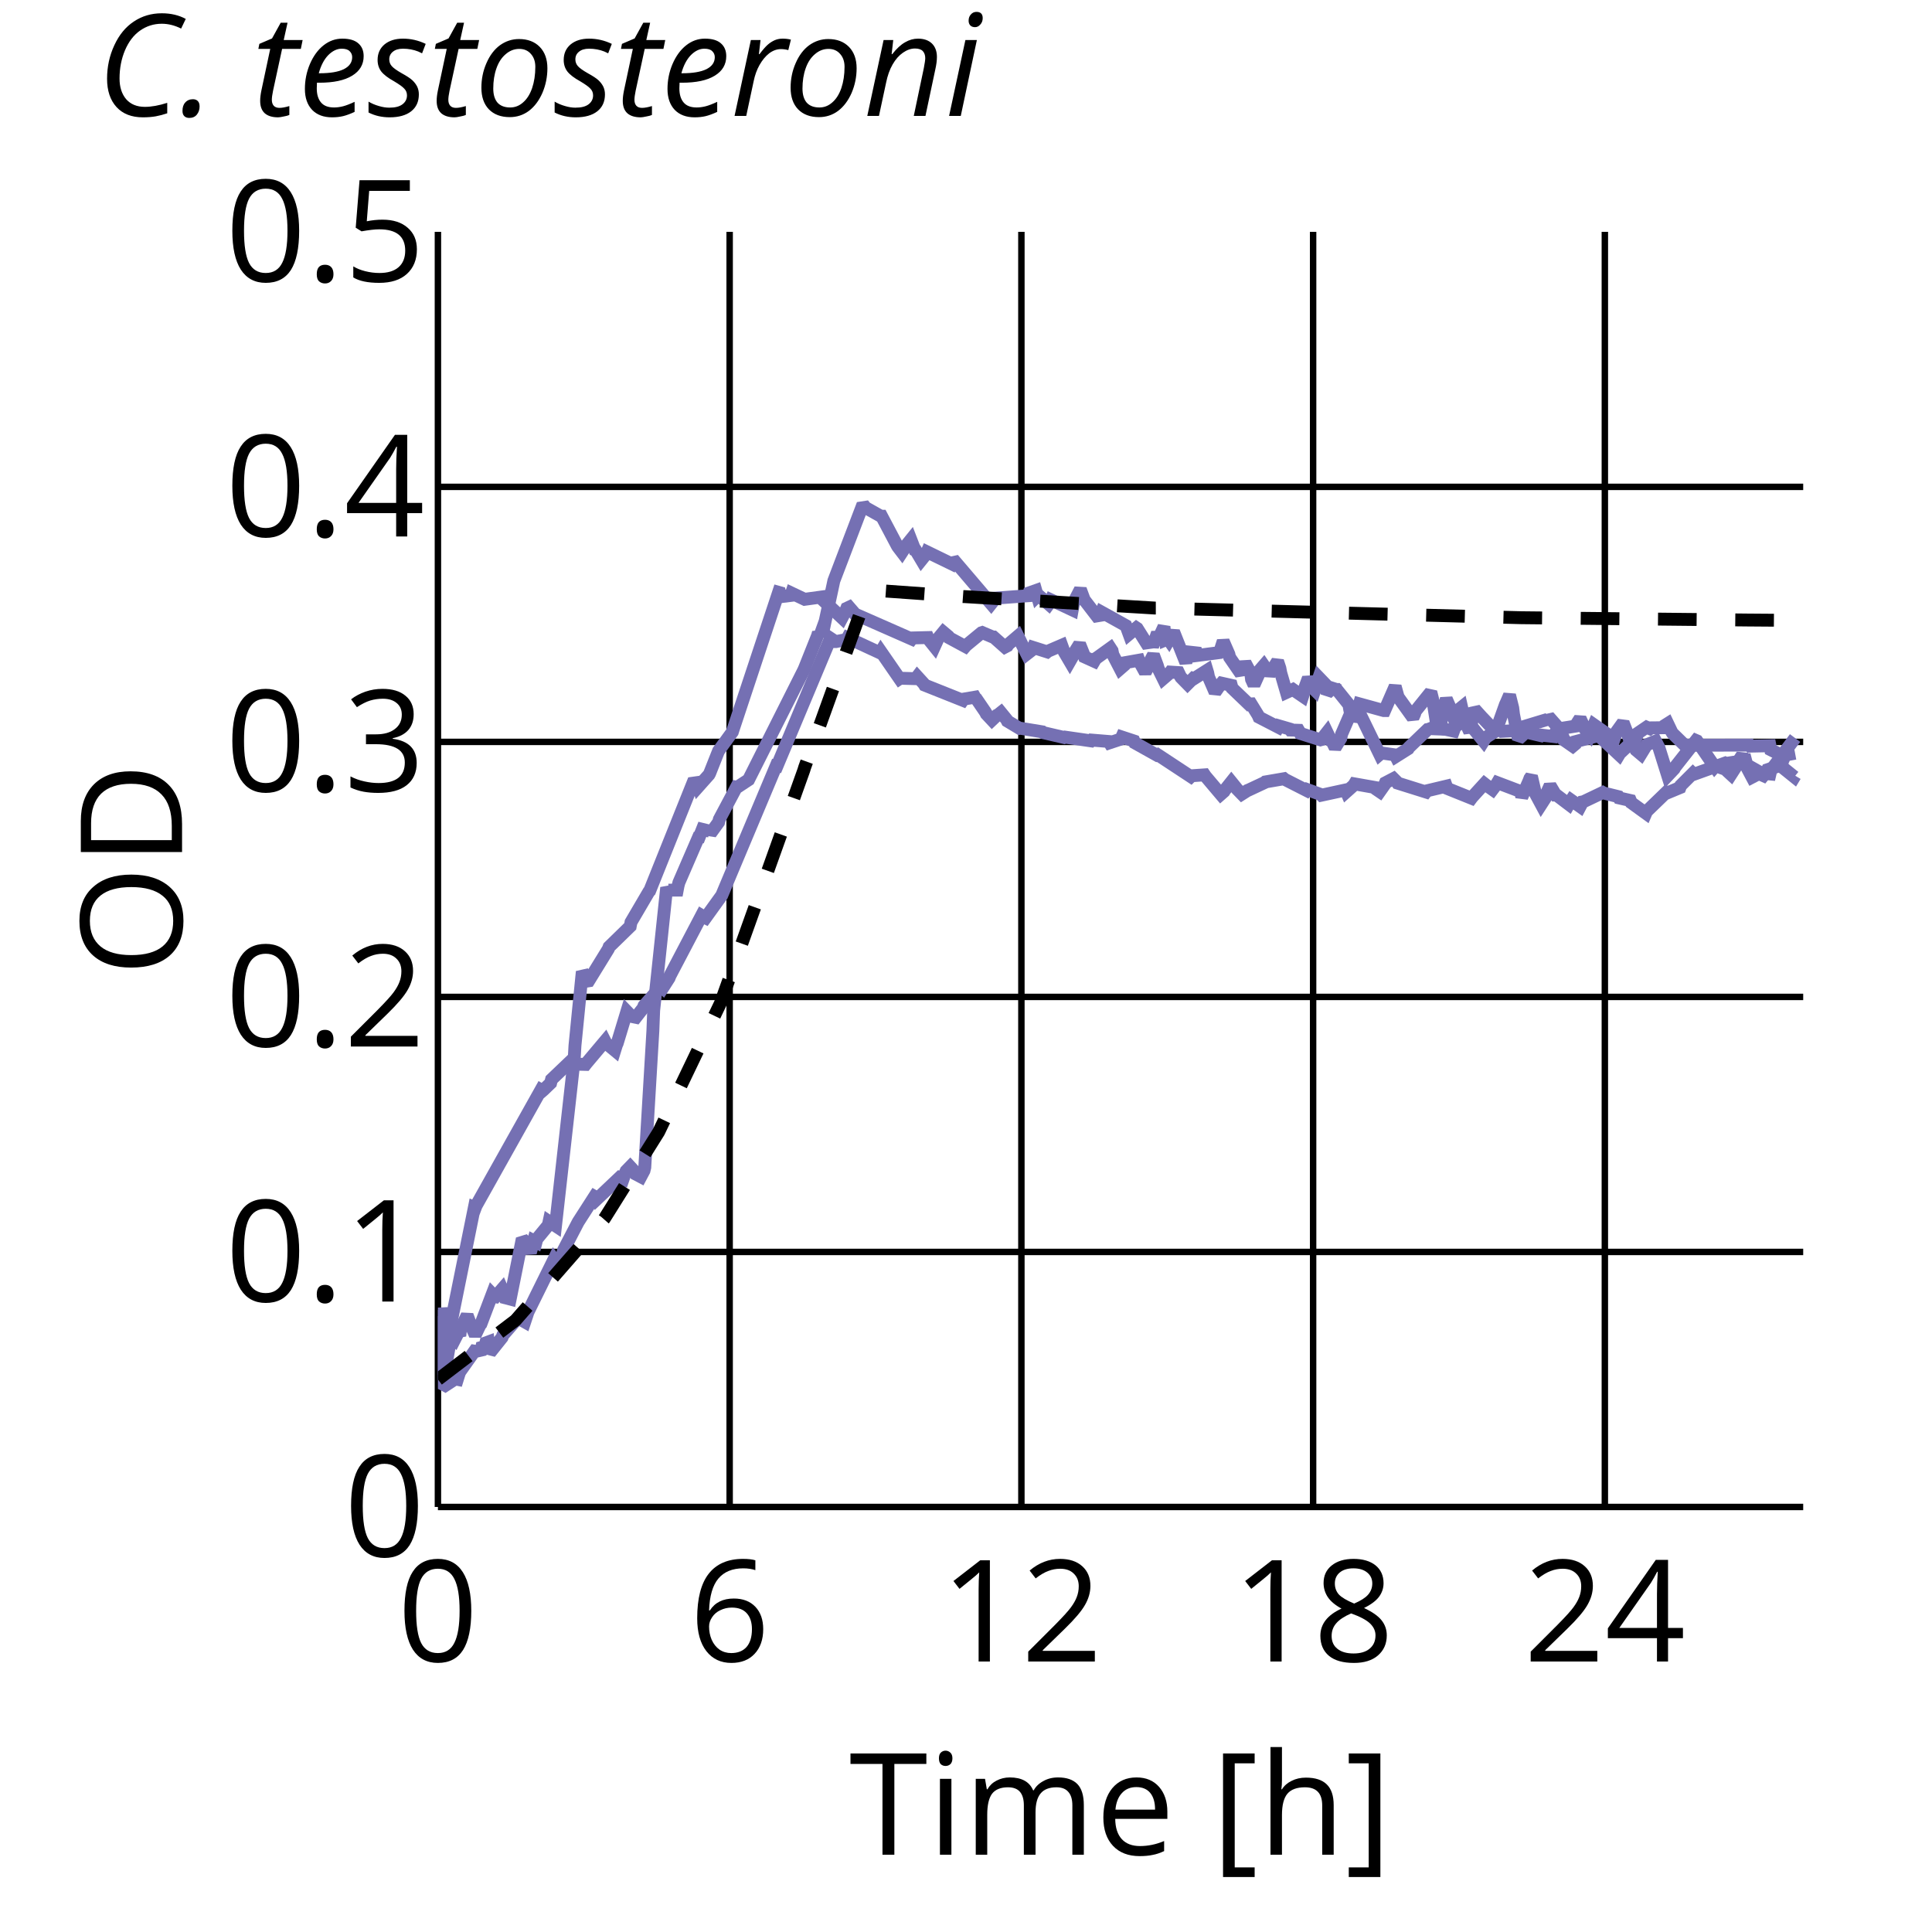
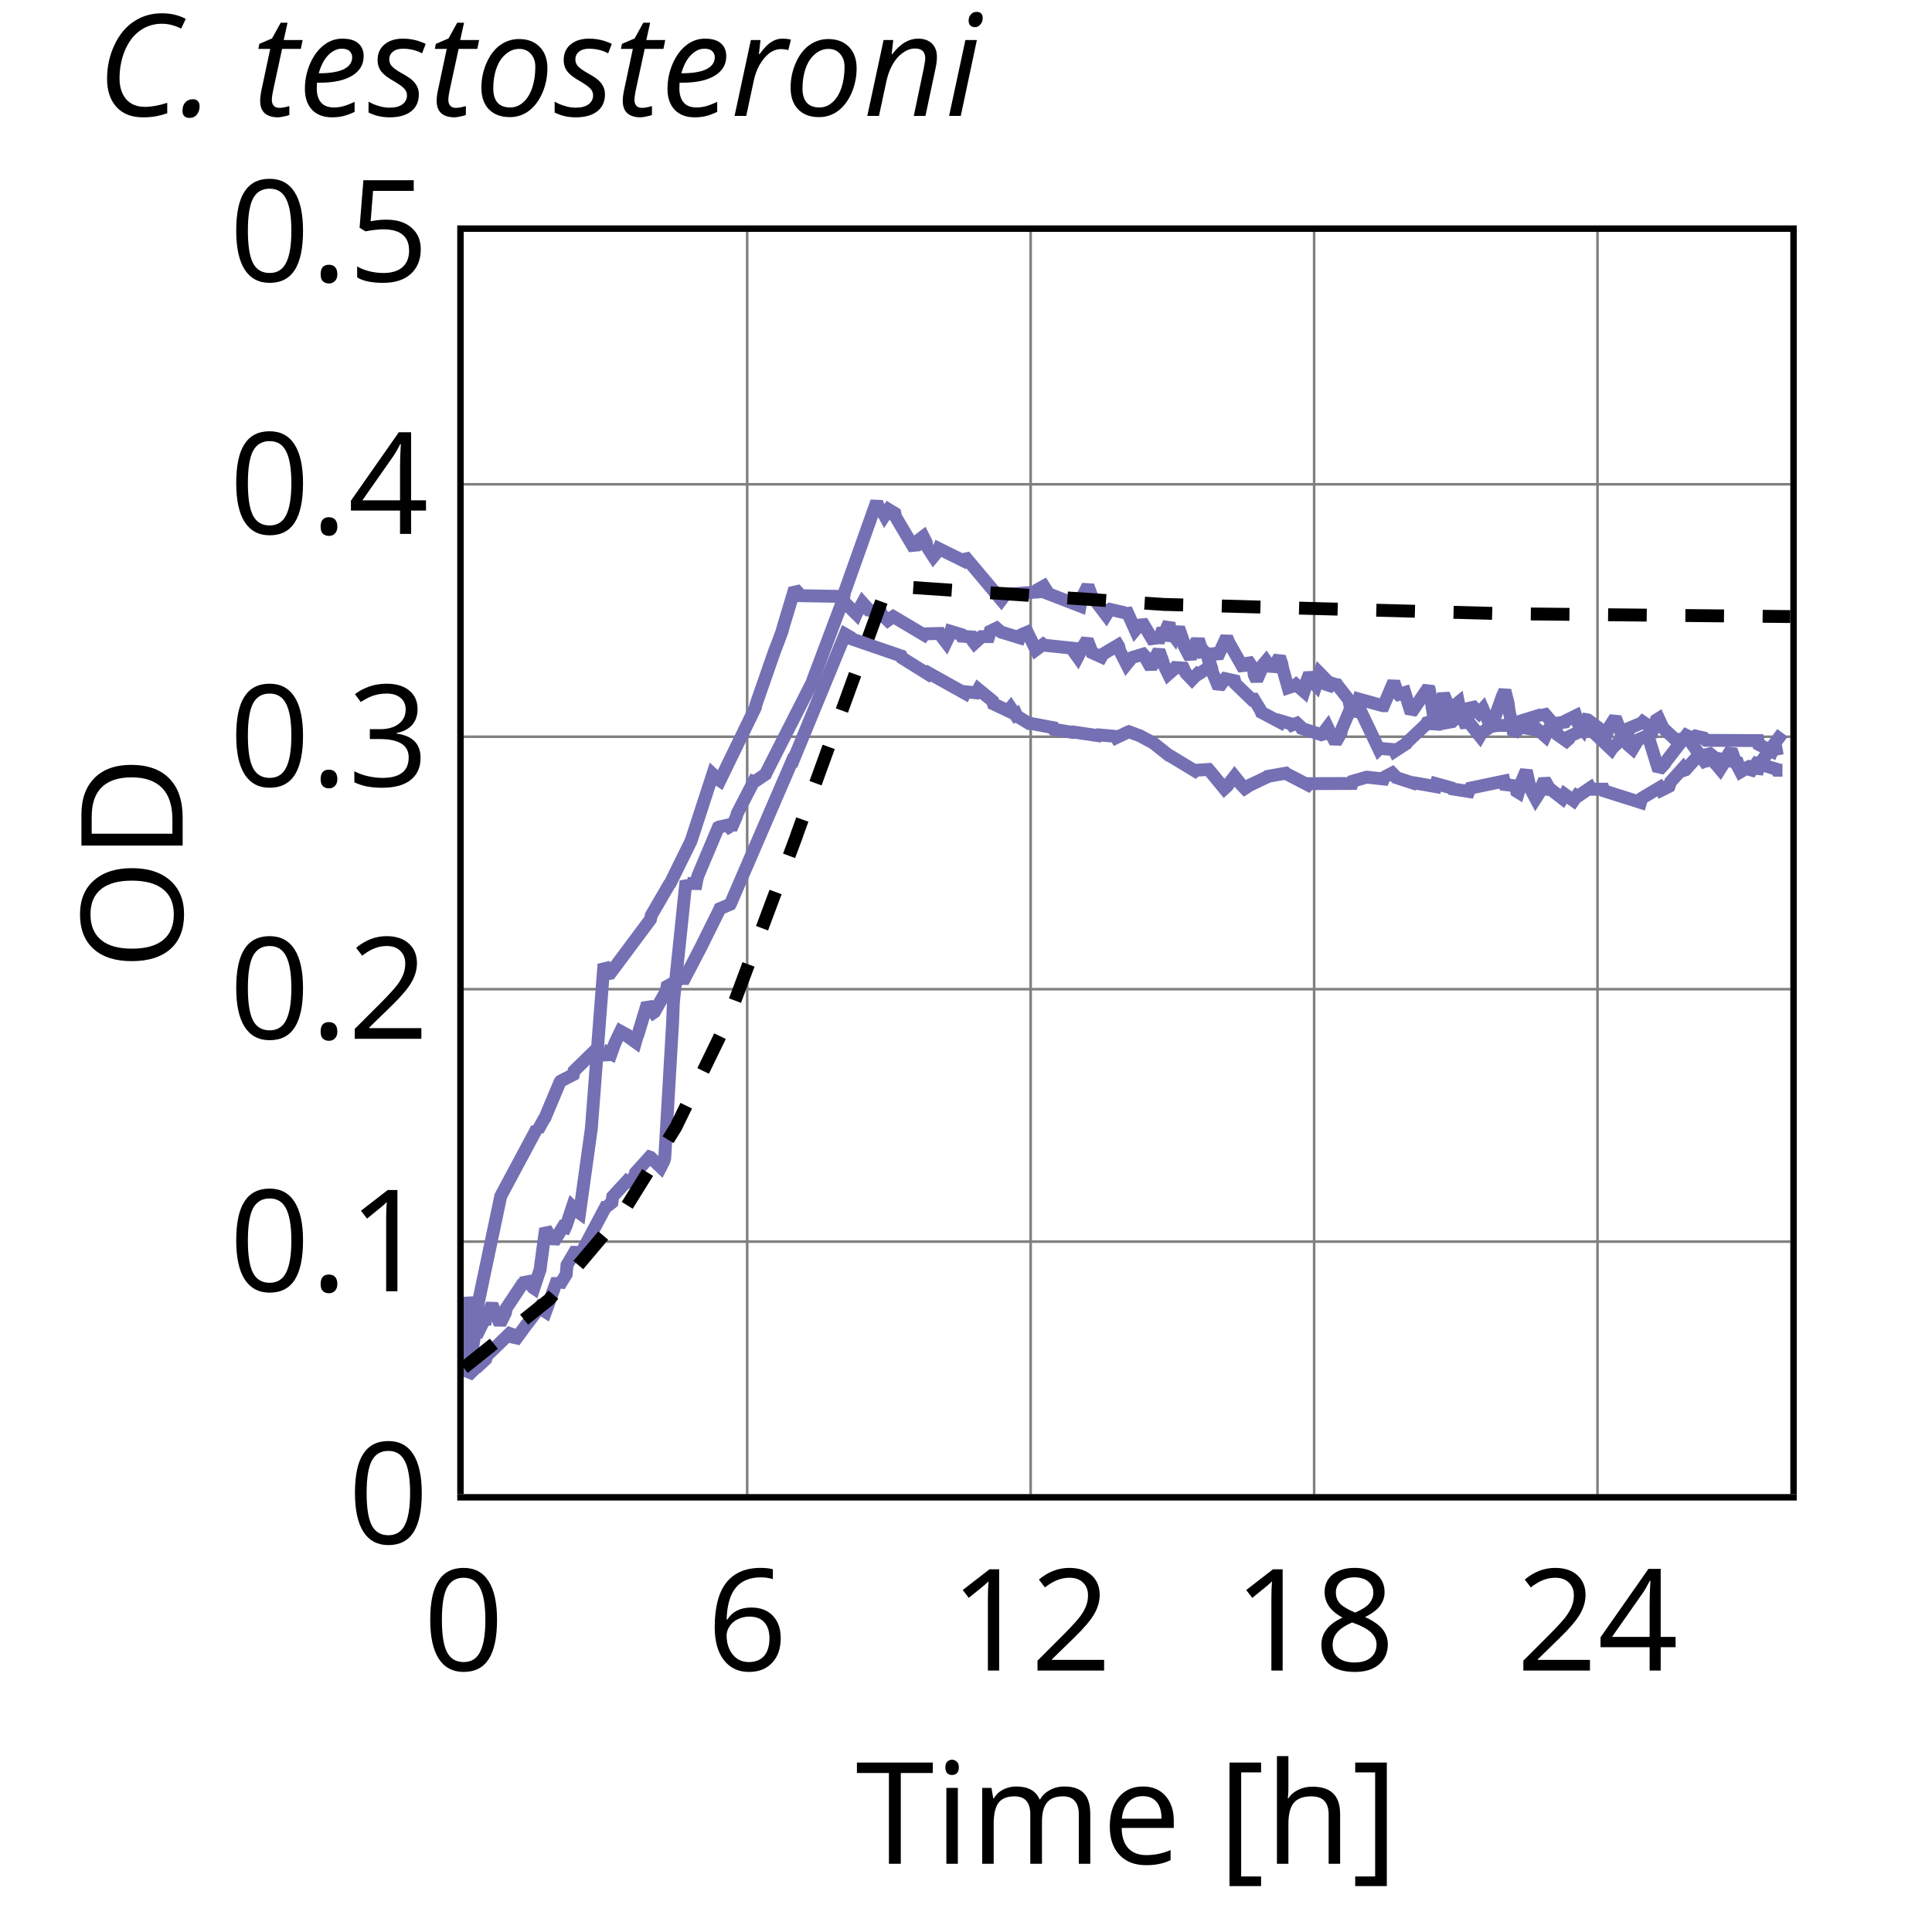
<svg xmlns="http://www.w3.org/2000/svg" class="main-svg" width="150" height="150" style="" viewBox="0 0 150 150">
  <rect x="0" y="0" width="150" height="150" style="fill: rgb(255, 255, 255); fill-opacity: 1;" />
-   <defs id="defs-6196d9">
+   <defs id="defs-524dfd">
    <g class="clips">
-       <clipPath id="clip6196d9xyplot" class="plotclip">
-         <rect width="106" height="99" />
+       <clipPath id="clip524dfdxyplot" class="plotclip">
+         <rect width="103" height="98" />
      </clipPath>
-       <clipPath class="axesclip" id="clip6196d9x">
-         <rect x="34" y="0" width="106" height="150" />
+       <clipPath class="axesclip" id="clip524dfdx">
+         <rect x="36" y="0" width="103" height="150" />
      </clipPath>
-       <clipPath class="axesclip" id="clip6196d9y">
-         <rect x="0" y="18" width="150" height="99" />
+       <clipPath class="axesclip" id="clip524dfdy">
+         <rect x="0" y="18" width="150" height="98" />
      </clipPath>
-       <clipPath class="axesclip" id="clip6196d9xy">
-         <rect x="34" y="18" width="106" height="99" />
+       <clipPath class="axesclip" id="clip524dfdxy">
+         <rect x="36" y="18" width="103" height="98" />
      </clipPath>
    </g>
    <g class="gradients" />
    <g class="patterns" />
  </defs>
  <g class="bglayer" />
  <g class="layer-below">
    <g class="imagelayer" />
    <g class="shapelayer" />
  </g>
  <g class="cartesianlayer">
    <g class="subplot xy">
      <g class="layer-subplot">
        <g class="shapelayer" />
        <g class="imagelayer" />
      </g>
      <g class="minor-gridlayer">
        <g class="x" />
        <g class="y" />
      </g>
      <g class="gridlayer">
        <g class="x">
-           <path class="xgrid crisp" transform="translate(56.65,0)" d="M0,18v99" style="stroke: rgb(0, 0, 0); stroke-opacity: 1; stroke-width: 0.5px;" />
-           <path class="xgrid crisp" transform="translate(79.3,0)" d="M0,18v99" style="stroke: rgb(0, 0, 0); stroke-opacity: 1; stroke-width: 0.5px;" />
-           <path class="xgrid crisp" transform="translate(101.95,0)" d="M0,18v99" style="stroke: rgb(0, 0, 0); stroke-opacity: 1; stroke-width: 0.5px;" />
-           <path class="xgrid crisp" transform="translate(124.6,0)" d="M0,18v99" style="stroke: rgb(0, 0, 0); stroke-opacity: 1; stroke-width: 0.5px;" />
+           <path class="xgrid crisp" transform="translate(58.01,0)" d="M0,18v98" style="stroke: rgb(128, 128, 128); stroke-opacity: 1; stroke-width: 0.2px;" />
+           <path class="xgrid crisp" transform="translate(80.02,0)" d="M0,18v98" style="stroke: rgb(128, 128, 128); stroke-opacity: 1; stroke-width: 0.2px;" />
+           <path class="xgrid crisp" transform="translate(102.03,0)" d="M0,18v98" style="stroke: rgb(128, 128, 128); stroke-opacity: 1; stroke-width: 0.2px;" />
+           <path class="xgrid crisp" transform="translate(124.03,0)" d="M0,18v98" style="stroke: rgb(128, 128, 128); stroke-opacity: 1; stroke-width: 0.2px;" />
        </g>
        <g class="y">
-           <path class="ygrid crisp" transform="translate(0,97.2)" d="M34,0h106" style="stroke: rgb(0, 0, 0); stroke-opacity: 1; stroke-width: 0.5px;" />
-           <path class="ygrid crisp" transform="translate(0,77.4)" d="M34,0h106" style="stroke: rgb(0, 0, 0); stroke-opacity: 1; stroke-width: 0.5px;" />
-           <path class="ygrid crisp" transform="translate(0,57.6)" d="M34,0h106" style="stroke: rgb(0, 0, 0); stroke-opacity: 1; stroke-width: 0.5px;" />
-           <path class="ygrid crisp" transform="translate(0,37.8)" d="M34,0h106" style="stroke: rgb(0, 0, 0); stroke-opacity: 1; stroke-width: 0.5px;" />
+           <path class="ygrid crisp" transform="translate(0,96.4)" d="M36,0h103" style="stroke: rgb(128, 128, 128); stroke-opacity: 1; stroke-width: 0.2px;" />
+           <path class="ygrid crisp" transform="translate(0,76.8)" d="M36,0h103" style="stroke: rgb(128, 128, 128); stroke-opacity: 1; stroke-width: 0.2px;" />
+           <path class="ygrid crisp" transform="translate(0,57.2)" d="M36,0h103" style="stroke: rgb(128, 128, 128); stroke-opacity: 1; stroke-width: 0.2px;" />
+           <path class="ygrid crisp" transform="translate(0,37.6)" d="M36,0h103" style="stroke: rgb(128, 128, 128); stroke-opacity: 1; stroke-width: 0.2px;" />
        </g>
      </g>
-       <g class="zerolinelayer">
-         <path class="xzl zl crisp" transform="translate(34,0)" d="M0,18v99" style="stroke: rgb(0, 0, 0); stroke-opacity: 1; stroke-width: 0.5px;" />
-         <path class="yzl zl crisp" transform="translate(0,117)" d="M34,0h106" style="stroke: rgb(0, 0, 0); stroke-opacity: 1; stroke-width: 0.5px;" />
-       </g>
+       <g class="zerolinelayer" />
      <g class="layer-between">
        <g class="shapelayer" />
        <g class="imagelayer" />
      </g>
      <path class="xlines-below" />
      <path class="ylines-below" />
      <g class="overlines-below" />
      <g class="xaxislayer-below" />
      <g class="yaxislayer-below" />
      <g class="overaxes-below" />
      <g class="overplot">
-         <g class="xy" transform="translate(34,18)" clip-path="url(#clip6196d9xyplot)">
+         <g class="xy" transform="translate(36,18)" clip-path="url(#clip524dfdxyplot)">
          <g class="scatterlayer mlayer">
-             <g class="trace scatter traced18a65" style="stroke-miterlimit: 2; opacity: 1;">
+             <g class="trace scatter traced89500" style="stroke-miterlimit: 2; opacity: 1;">
              <g class="fills" />
              <g class="errorbars" />
              <g class="lines">
-                 <path class="js-line" d="M0.25,83.51L0.5,88.71L1.01,85.78L1.07,85.69L1.32,85.96L1.57,85.47L1.7,85.71L1.76,85.17L2.27,84.12L2.58,84.96L2.65,85.1L2.9,85.65L3.27,84.87L3.34,84.79L4.22,82.47L4.41,82.67L4.47,82.68L4.98,82.09L5.16,82.51L5.23,82.76L5.61,82.86L6.55,78.18L6.93,78.55L6.99,78.8L7.18,79.25L7.43,78.33L7.62,78.43L7.68,78.2L8.57,77.12L8.63,76.84L9.13,77.17L10.58,64.23L10.64,63.18L11.21,57.44L11.65,58.16L11.71,58.15L13.23,55.68L13.29,55.52L14.93,53.92L14.99,53.6L16.38,51.23L16.44,51.17L19.9,42.54L20.15,42.86L20.22,43.07L21.04,42.15L21.1,42.04L21.73,40.45L21.79,40.3L22.86,38.83L22.93,38.61L26.45,27.99L26.52,28.01L26.58,28.33L27.4,28.23L27.46,28.05L28.41,28.5L28.47,28.53L29.79,28.35L29.85,28.55L31.37,29.97L31.68,29.38L31.74,29.23L31.93,29.14L32.31,29.58L32.37,29.67L36.78,31.61L36.84,31.53L38.04,31.5L38.1,31.64L38.55,32.2L38.8,31.65L38.86,31.54L39.24,31.08L39.62,31.4L39.68,31.51L40.94,32.19L41,32.12L42.2,31.13L42.26,31.11L43.08,31.46L43.14,31.46L44.02,32.24L44.21,32.14L44.28,32.03L45.03,31.39L45.22,31.77L45.28,31.9L45.72,32.78L46.17,32.43L46.23,32.27L47.3,32.61L47.36,32.56L47.43,32.53L48.43,32.1L48.56,32.46L48.62,32.6L49.06,33.35L49.38,32.79L49.44,32.62L49.82,32.01L50.13,32.78L50.2,33L50.95,33.34L51.08,33.12L51.14,33.09L52.21,32.32L52.34,32.52L52.4,32.82L52.97,33.92L53.28,33.65L53.35,33.45L54.42,33.26L54.48,33.43L54.54,33.51L54.92,34.2L55.24,33.58L55.3,33.32L55.55,32.85L55.86,33.68L55.93,33.92L56.31,34.69L56.81,34.26L56.87,34.18L57.5,34.22L57.63,34.49L57.69,34.59L58.2,35.11L58.64,34.67L58.7,34.69L59.71,34.05L59.77,34.25L59.83,34.56L60.34,35.74L60.78,35.11L60.84,35.04L61.6,35.21L61.66,35.43L62.86,36.58L62.92,36.53L62.98,36.4L63.67,37.52L63.74,37.68L65.25,38.46L65.31,38.36L66.13,38.6L66.19,38.68L66.82,38.7L66.89,38.82L66.95,38.94L68.52,39.44L68.59,39.42L69.03,38.86L69.34,39.51L69.41,39.54L69.66,40.05L70.1,39.32L70.16,39L71.17,36.67L71.42,37.07L71.48,37.2L73.12,40.57L73.19,40.51L73.25,40.46L74.32,40.61L74.38,40.73L75.33,40.13L75.39,40.03L76.84,38.64L76.9,38.63L77.66,38.33L77.78,38.47L77.85,38.54L78.85,38.76L78.92,38.57L78.98,38.42L79.92,37.78L80.05,38.06L80.11,38.22L81.18,39.54L81.31,39.33L81.37,39.25L82.38,38.6L82.57,38.72L82.63,38.78L83.89,38.71L83.95,38.52L86.16,37.85L86.22,37.63L86.91,38.41L86.98,38.59L88.36,38.37L88.43,38.17L88.68,37.78L89.06,38.6L89.12,38.69L89.43,39.04L89.69,38.41L89.75,38.27L91.32,39.37L91.45,38.98L91.51,38.81L92.02,38.1L92.27,38.75L92.33,38.91L92.71,39.93L93.09,39.13L93.15,38.93L93.84,38.46L94.09,38.57L94.16,38.51L95.23,38.5L95.29,38.3L95.48,38.18L95.79,38.83L95.86,38.94L96.8,39.86L96.87,39.86L101.84,39.85L101.9,39.93L103.42,39.9L103.48,40.21L104.55,40.75L104.61,40.62L105.37,40.48" style="vector-effect: none; fill: none; stroke: rgb(117, 112, 179); stroke-opacity: 1; stroke-width: 1px; opacity: 1;" />
+                 <path class="js-line" d="M0.24,82.67L0.49,87.82L0.98,84.91L1.04,84.82L1.29,85.1L1.53,84.61L1.65,84.85L1.71,84.31L2.2,83.27L2.51,84.1L2.57,84.24L2.82,84.78L3.24,83.93L3.3,83.58L4.65,81.55L4.71,81.69L4.83,81.26L5.39,81.98L5.45,82.02L5.94,80.54L6,80.04L6.36,77.39L6.92,78.32L6.98,78.45L7.71,77.26L7.89,77.31L7.96,77.16L8.45,75.68L8.93,76.13L9,76.18L9.91,69.63L9.98,68.74L10.89,56.86L11.32,57.58L11.38,57.57L14.5,53.38L14.57,53.06L15.97,50.65L16.03,50.59L17.63,47.34L17.69,47.18L19.34,42.11L19.83,42.57L19.89,42.61L22.64,36.95L22.71,36.65L24.17,32.46L24.24,32.3L24.72,31.01L24.79,30.74L25.7,27.71L26.07,28.12L26.13,28.25L29.07,28.3L29.13,28.33L30.48,29.67L30.54,29.53L30.6,29.47L30.97,28.8L31.4,29.28L31.46,29.37L32.37,29.49L32.44,29.69L32.93,30.17L33.29,29.91L33.35,29.87L35.74,31.29L35.8,31.21L36.96,31.18L37.03,31.32L37.45,31.87L37.76,31.22L37.82,31.02L38.62,31.26L38.68,31.39L39.41,31.45L39.47,31.68L39.53,31.77L39.66,31.94L40.15,31.49L40.21,31.43L40.76,31.43L40.82,31.24L40.88,31.01L41.37,30.77L41.68,31.04L41.74,31.08L43.15,31.51L43.21,31.34L43.27,31.29L43.76,31.08L44,31.58L44.06,31.69L44.43,32.45L44.98,32.04L45.04,32.09L47.31,32.33L47.37,32.59L47.67,33.01L48.04,32.29L48.1,32.17L48.41,31.68L48.71,32.45L48.78,32.67L49.51,33L49.63,32.79L49.69,32.75L50.8,32.09L50.86,32.19L50.92,32.49L51.47,33.57L51.84,33.11L51.9,33.05L52.75,32.79L52.88,32.93L52.94,33.1L53.37,33.85L53.67,33.24L53.73,32.99L53.98,32.51L54.28,33.34L54.34,33.58L54.71,34.34L55.2,33.91L55.26,33.83L55.88,33.87L56.06,34.24L56.12,34.31L56.55,34.76L56.98,34.31L57.04,34.34L58.02,33.71L58.08,33.9L58.14,34.21L58.63,35.38L59.06,34.76L59.12,34.69L59.85,34.85L59.91,35.08L61.08,36.21L61.14,36.16L61.2,36.04L61.87,37.14L61.93,37.3L63.4,38.08L63.46,37.97L64.26,38.21L64.32,38.29L64.69,38.15L64.99,38.43L65.06,38.55L66.59,39.04L66.65,39.02L67.07,38.46L67.38,39.11L67.44,39.14L67.69,39.65L68.11,38.92L68.18,38.61L69.16,36.3L69.4,36.69L69.46,36.82L71.05,40.16L71.11,40.1L72.22,40.2L72.28,40.32L73.19,39.73L73.26,39.62L74.72,38.24L74.79,38.11L75.46,37.94L75.7,38.16L75.76,38.21L76.74,38.03L76.81,37.95L77.66,37.39L77.78,37.67L77.85,37.84L78.89,39.14L79.01,38.93L79.07,38.86L80.05,38.21L80.17,38.34L80.23,38.33L81.52,38.31L81.58,38.13L83.72,37.47L83.78,37.25L84.45,38.02L84.52,38.2L85.5,38.06L85.56,37.96L86.35,37.57L86.47,37.91L86.54,38.21L86.9,38.64L87.21,37.88L87.27,37.89L88.74,38.98L88.8,38.82L88.86,38.59L89.41,37.72L89.66,38.36L89.72,38.52L90.08,39.53L90.45,38.74L90.51,38.53L91.49,38.12L91.55,38.05L92.35,38.6L92.53,38.11L92.59,37.91L92.78,37.79L93.08,38.44L93.14,38.55L94.12,39.46L94.19,39.44L95.59,39.2L95.65,39.15L96.27,39.29L96.39,39.44L96.45,39.48L100.49,39.5L100.55,39.8L101.59,40.34L101.65,40.21L102.39,40.07" style="vector-effect: none; fill: none; stroke: rgb(117, 112, 179); stroke-opacity: 1; stroke-width: 1px; opacity: 1;" />
              </g>
              <g class="points" />
              <g class="text" />
            </g>
-             <g class="trace scatter trace1571b5" style="stroke-miterlimit: 2; opacity: 1;">
+             <g class="trace scatter traced2de46" style="stroke-miterlimit: 2; opacity: 1;">
              <g class="fills" />
              <g class="errorbars" />
              <g class="lines">
-                 <path class="js-line" d="M0.25,83.7L0.32,89.73L1.01,89.28L1.07,89L1.51,89.09L1.64,88.67L1.7,88.51L3.02,86.65L3.09,86.87L3.15,86.97L3.28,87.13L3.4,86.61L3.65,86.54L3.72,86.26L3.91,86.19L3.97,86.69L4.03,87.03L4.98,85.84L5.04,85.67L6.3,84.23L6.36,84.3L6.42,84.45L6.74,84.63L6.93,84.06L6.99,83.87L9.01,79.78L9.07,79.86L9.13,79.91L9.26,80.24L9.7,79.31L9.76,79.05L10.83,76.99L10.9,76.86L12.16,74.9L12.28,74.97L12.34,75.1L14.05,73.48L14.11,73.52L14.36,73.59L14.55,73.05L14.61,72.92L14.93,72.59L15.3,72.99L15.37,73.16L15.75,73.36L16,72.89L16.06,72.64L16.69,62.03L16.75,60.46L17.76,50.92L17.82,51.04L17.89,51.11L18.58,51.11L18.64,50.79L18.71,50.52L20.22,47.03L20.28,47.02L20.53,46.39L21.1,46.53L21.16,46.71L21.79,45.84L21.85,45.61L23.18,43.11L23.24,43.12L24.12,42.54L24.19,42.4L28.4,34.03L28.47,33.87L29.48,31.34L29.54,31.12L29.66,31.35L29.92,30.63L29.98,30.64L30.04,30.35L30.67,27.42L30.74,27.09L33,21.16L33.19,21.4L33.25,21.44L34.39,22.08L34.45,22.08L35.65,24.35L35.71,24.45L36.03,24.87L36.4,24.3L36.47,24.21L36.72,23.9L37.03,24.7L37.1,24.73L37.54,25.47L37.91,25.01L37.98,24.85L39.87,25.77L39.93,25.63L39.99,25.41L42.95,28.88L43.21,28.55L43.27,28.44L45.85,28.25L45.91,28.03L46.42,27.85L46.54,28.27L46.61,28.2L47.42,28.91L47.55,28.73L47.61,28.58L49.25,29.35L49.31,29.02L49.38,28.73L49.88,27.76L50.2,28.62L50.26,28.67L51.33,30.06L51.46,29.67L51.52,29.52L53.41,30.57L53.47,30.71L53.66,31.23L54.23,30.75L54.29,30.79L55.17,32.19L55.3,31.74L55.36,31.68L55.49,32.19L55.86,31.15L55.99,31.46L56.05,31.35L56.37,30.66L56.49,31.68L56.68,31.6L56.75,31.7L57.12,31.05L58.07,33.44L58.19,32.94L58.26,32.62L58.89,32.69L58.95,32.89L60.65,32.67L60.71,32.59L60.97,31.78L61.41,32.79L61.47,33.04L62.35,34.32L62.41,34.12L62.48,33.94L62.67,33.46L63.11,34.28L63.17,34.75L63.36,35.17L63.74,34.32L63.8,34.04L64.12,33.67L64.49,34.21L64.56,34.36L65.19,33.34L65.37,33.88L65.44,34.25L65.88,35.76L66.38,35.53L66.45,35.58L67.14,36.05L67.26,35.68L67.33,35.33L67.58,34.65L68.02,35.51L68.08,35.57L68.4,34.61L68.9,35.13L68.96,35.46L69.03,35.82L69.66,35.23L69.72,35.53L69.78,35.53L70.73,36.71L70.79,37.08L70.98,37.93L71.48,36.9L71.55,36.65L73.44,37.17L73.5,37.17L74.32,35.29L74.57,36.19L74.63,36.23L75.7,37.72L75.83,37.43L75.89,37.22L77.09,35.73L77.22,36.25L77.28,36.58L77.66,39L78.03,37.44L78.1,36.89L78.29,36.27L78.73,37.28L78.79,37.47L79.48,36.91L79.55,37.22L79.61,37.72L80.11,38.82L80.3,37.87L80.36,37.47L80.49,37.06L81.06,37.69L81.12,37.75L82,38.68L82.06,38.99L82.88,36.7L82.95,36.55L83.2,35.97L83.45,36.97L83.51,37.47L83.89,39.38L84.4,38.91L84.46,38.84L85.66,39.12L85.72,39.08L86.6,39.18L86.66,39.03L87.04,38.5L87.36,39.24L87.42,39.45L88.11,39.93L88.3,39.77L88.36,39.57L90.13,39.1L90.19,39.18L91.7,40.59L91.76,40.49L92.77,39.54L92.96,40.1L93.02,40.23L93.4,40.55L93.78,39.93L93.84,39.83L94.54,39.54L94.72,39.89L94.79,40.02L95.48,42.22L95.98,41.69L96.05,41.56L97.68,39.49L97.75,39.52L99.13,41.53L99.2,41.45L99.26,41.48L100.08,41.77L100.14,41.9L100.39,42.13L100.77,41.54L100.83,41.31L101.27,40.63L101.53,41.31L101.59,41.51L102.03,42.34L102.47,42.11L102.53,42.05L102.91,42.22L103.16,41.91L103.23,41.76L104.3,41.4L104.42,41.53L104.49,41.66L105.31,42.32L105.37,42.22" style="vector-effect: none; fill: none; stroke: rgb(117, 112, 179); stroke-opacity: 1; stroke-width: 1px; opacity: 1;" />
+                 <path class="js-line" d="M0.24,82.85L0.31,88.82L1.04,88.1L1.1,88.1L1.71,87.53L1.78,87.27L3.79,85.32L3.86,85.82L3.92,86.15L4.9,84.81L4.96,84.75L5.88,83.52L6,83.61L6.06,83.66L6.36,83.85L7.28,81.32L7.34,81.5L7.41,81.83L7.96,80.94L8.02,80.22L8.75,78.98L9,79.43L9.06,79.4L11.14,75.48L11.2,75.6L11.51,75.36L11.57,74.9L12.61,73.77L12.67,73.83L12.73,73.89L12.79,74.04L13.28,73.26L13.34,73.05L14.44,71.83L14.5,71.85L15.3,72.62L15.54,72.15L15.61,71.91L16.22,61.41L16.28,59.85L17.26,50.41L17.32,50.53L17.38,50.59L18.05,50.6L18.11,50.28L18.18,50.01L19.77,46.24L19.83,46.21L20.5,46.06L20.62,46.2L20.69,46.16L20.75,46.37L21.18,45.38L21.24,45.15L22.52,42.67L22.58,42.69L23.44,42.11L23.5,41.97L27.05,34.99L27.11,34.8L29.5,28.45L29.56,28.01L32.07,20.95L32.13,21.18L32.19,21.3L32.62,21.92L32.68,22.03L32.99,21.56L33.48,21.86L33.54,22.14L35.01,24.62L35.13,24.29L35.19,24.03L35.68,23.66L35.92,24.14L35.98,24.46L36.47,25.21L36.84,24.76L36.9,24.6L38.74,25.51L38.8,25.37L38.86,25.15L41.74,28.58L41.98,28.26L42.04,28.15L44.55,27.96L44.61,27.75L45.04,27.51L45.29,27.91L45.35,28.08L47.86,29.05L47.92,28.72L47.98,28.44L48.47,27.48L48.78,28.33L48.84,28.38L49.88,29.75L50.12,29.35L50.18,29.31L51.35,29.58L51.41,29.29L52.14,30.91L52.57,30.39L52.63,30.23L53.61,31.87L53.73,31.42L53.79,31.36L53.92,31.87L54.28,30.83L54.41,31.14L54.47,31.03L54.77,30.35L54.9,31.36L55.14,31.38L55.2,31.46L55.51,30.74L55.87,31.77L55.94,32.16L56.43,33.1L56.73,32.25L56.79,32.29L57.04,31.65L57.34,32.58L57.47,32.55L57.53,32.62L57.59,32.4L57.77,33.05L58.26,32.75L58.32,32.74L58.51,33.03L59.24,31.46L59.36,31.79L59.42,31.91L60.59,33.97L60.77,33.4L60.83,33.21L61.32,33.93L61.38,34.4L61.57,34.81L61.93,33.98L61.99,33.7L62.3,33.33L62.67,33.87L62.73,34.01L63.34,33.01L63.52,33.54L63.59,33.91L64.01,35.4L64.56,35.22L64.63,35.16L65.24,35.69L65.36,35.32L65.42,34.97L65.67,34.3L66.09,35.15L66.16,35.22L66.46,34.27L66.95,34.77L67.01,35.1L67.07,35.45L67.69,34.87L67.75,35.17L67.81,35.17L68.73,36.34L68.79,36.7L68.97,37.54L69.46,36.53L69.52,36.28L71.36,36.79L71.42,36.79L72.21,34.94L72.52,35.86L72.58,35.92L73.07,35.77L73.56,37.34L73.62,37.26L74.91,35.37L74.97,35.53L75.46,38.61L75.83,37.06L75.89,36.52L76.07,35.9L76.5,36.91L76.56,37.09L77.23,36.54L77.29,36.84L77.36,37.34L77.85,38.43L78.03,37.49L78.09,37.09L78.21,36.69L78.76,37.31L78.82,37.37L79.13,37.03L79.68,38.29L79.74,38.6L80.66,36.01L80.72,35.91L80.84,35.61L81.09,36.59L81.15,37.09L81.52,38.98L82.01,38.52L82.07,38.45L83.29,38.68L83.35,38.61L83.97,39.16L84.15,38.78L84.21,38.63L84.58,38.11L84.88,38.85L84.94,39.05L85.62,39.53L85.8,39.37L85.86,39.17L87.39,38.44L87.58,38.71L87.64,38.79L89.11,40.18L89.17,40.09L90.15,39.14L90.33,39.69L90.39,39.82L90.76,40.14L91.13,39.53L91.19,39.43L91.86,39.14L92.04,39.49L92.1,39.61L92.78,41.8L93.27,41.26L93.33,41.14L94.92,39.09L94.98,39.12L95.04,39.29L96.33,41.11L96.45,41.06L96.51,41.07L96.94,40.85L97.18,41.29L97.25,41.35L97.55,41.71L97.92,41.12L97.98,40.89L98.41,40.22L98.65,40.89L98.71,41.1L99.14,41.92L99.63,41.63L99.69,41.7L100,41.79L100.31,41.34L100.37,41.26L101.9,41.71L101.96,41.8L102.39,41.8" style="vector-effect: none; fill: none; stroke: rgb(117, 112, 179); stroke-opacity: 1; stroke-width: 1px; opacity: 1;" />
              </g>
              <g class="points" />
              <g class="text" />
            </g>
-             <g class="trace scatter traced07dc9" style="stroke-miterlimit: 2; opacity: 1;">
+             <g class="trace scatter trace04f2fb" style="stroke-miterlimit: 2; opacity: 1;">
              <g class="fills" />
              <g class="errorbars" />
              <g class="lines">
-                 <path class="js-line" d="M0.25,84.18L0.32,89.09L1.01,85.18L1.07,84.44L2.83,75.75L2.9,75.78L2.96,75.62L8,66.62L8.12,66.69L8.19,66.63L8.75,66.09L8.82,65.81L10.14,64.55L10.2,64.64L10.27,64.61L11.46,64.64L11.53,64.55L12.97,62.84L13.04,62.98L13.73,63.55L13.86,63.13L13.92,63L14.67,60.53L15.12,61L15.18,61.23L15.93,60.27L16,60.09L17.32,58.59L17.38,58.65L17.45,58.71L17.95,57.93L18.01,57.77L20.47,53.08L20.72,53.23L20.78,53.26L22.04,51.51L22.11,51.34L26.26,41.46L26.33,41.47L30.48,31.56L30.86,31.81L30.92,31.81L31.74,31.65L31.81,31.52L34.33,32.69L34.39,32.59L35.84,34.69L35.9,34.65L35.96,34.66L37.03,34.69L37.1,34.69L37.22,34.53L37.73,35.09L37.79,35.19L40.75,36.37L40.81,36.28L41.69,36.13L41.76,36.25L41.82,36.28L42.51,37.29L42.58,37.43L43.02,37.9L43.4,37.54L43.46,37.52L43.71,37.32L44.15,37.86L44.21,37.98L45.16,38.55L45.22,38.54L46.92,38.82L46.99,38.88L48.62,39.26L48.69,39.23L50.7,39.52L50.76,39.46L52.09,39.57L52.15,39.67L53.03,39.38L53.1,39.22L54.04,39.53L54.1,39.67L55.8,40.62L55.87,40.59L58.45,42.29L58.51,42.23L59.52,42.16L59.58,42.25L60.78,43.67L61.03,43.45L61.09,43.35L61.6,42.71L61.98,43.18L62.04,43.26L62.42,43.65L62.86,43.37L62.92,43.35L64.18,42.76L64.24,42.71L65.69,42.46L65.75,42.51L67.46,43.38L67.52,43.31L68.53,43.68L68.59,43.74L70.48,43.33L70.54,43.47L71.11,42.96L71.17,42.86L72.81,43.15L72.87,43.29L73.12,43.46L73.5,42.92L73.56,42.78L74.19,42.45L74.45,42.71L74.51,42.8L76.71,43.49L76.78,43.4L78.29,43.04L78.35,43.21L80.24,43.97L80.3,43.89L81.25,42.85L81.44,43L81.5,43.03L81.88,43.3L82.19,42.89L82.26,42.77L84.08,43.46L84.15,43.89L84.71,42.63L84.78,42.44L84.9,42.27L85.15,43.34L85.22,43.63L85.66,44.45L85.97,43.97L86.03,43.69L86.35,42.99L86.79,43.73L86.85,43.73L87.8,44.45L87.92,44.24L87.99,44.13L88.68,44.62L88.87,44.26L88.93,44.25L90.44,43.53L90.51,43.57L91.64,43.85L91.7,43.95L92.58,44.15L92.65,44.32L93.78,45.14L93.84,45L95.36,43.53L95.42,43.57L96.43,43.15L96.49,42.99L97.43,42.05L97.5,42.12L99.95,41.24L100.02,41.27L101.53,41.04L101.59,41.27L101.65,41.4L102.66,41.97L102.72,42.02L103.42,42.09L103.48,41.83L103.54,41.74L105.37,39.3" style="vector-effect: none; fill: none; stroke: rgb(117, 112, 179); stroke-opacity: 1; stroke-width: 1px; opacity: 1;" />
+                 <path class="js-line" d="M0.24,83.33L0.31,88.19L0.98,84.32L1.04,83.59L2.88,74.86L2.94,74.75L5.69,69.61L5.75,69.76L6.24,68.88L6.3,68.81L7.47,66.02L7.53,65.94L8.51,65.43L8.57,65.15L9.85,63.9L9.91,63.98L9.98,63.96L11.2,63.89L11.26,63.74L11.44,63.83L11.69,63.13L11.75,62.97L12.18,62.07L12.67,62.34L12.73,62.47L13.34,62.91L13.46,62.49L13.52,62.36L14.26,59.92L14.75,60.61L14.81,60.57L15.73,58.94L15.79,58.58L16.83,58L16.95,58.12L17.01,58.24L18.48,55.42L18.54,55.29L19.83,52.69L19.89,52.55L20.69,52.21L20.75,52.09L25.52,41.04L25.58,41.05L29.62,31.24L30.05,31.49L30.11,31.6L33.97,32.93L34.03,33.08L36.05,34.34L36.11,34.26L38.92,35.83L38.98,35.71L39.78,35.79L39.9,35.63L39.96,35.52L41.07,36.43L41.13,36.65L42.29,37.2L42.35,37.1L42.47,36.95L42.84,37.51L42.9,37.47L42.96,37.6L43.88,38.16L43.94,38.15L45.78,38.5L45.84,38.63L47.25,38.86L47.31,38.83L49.27,39.12L49.33,39.06L50.61,39.17L50.67,39.27L51.59,38.83L51.65,38.81L52.45,39.11L52.51,39.13L53.55,39.69L53.61,39.74L54.77,40.66L54.84,40.68L56.79,41.86L56.86,41.8L57.83,41.74L57.9,41.82L59.06,43.23L59.3,43.01L59.36,42.91L59.85,42.28L60.22,42.74L60.28,42.82L60.65,43.21L61.08,42.93L61.14,42.91L62.36,42.33L62.42,42.28L63.83,42.03L63.89,42.08L65.55,42.94L65.61,42.87L65.67,42.84L68.97,42.83L69.03,42.65L70.07,42.35L70.14,42.34L71.42,42.48L71.48,42.34L72.09,42.02L72.34,42.28L72.4,42.37L73.81,42.83L73.87,42.79L75.46,43.07L75.52,42.85L76.68,43.17L76.75,43.25L78.03,43.45L78.09,43.29L78.15,43.19L80.78,42.64L80.85,42.91L81.7,43.02L81.76,43.44L81.89,43.52L82.07,42.9L82.13,42.7L82.5,41.84L82.74,42.9L82.8,43.19L83.23,44L83.54,43.52L83.6,43.25L83.91,42.55L84.33,43.29L84.4,43.29L85.31,44L85.44,43.8L85.5,43.68L86.17,44.16L86.42,43.8L86.48,43.84L87.46,43.17L87.52,43.28L88.5,43.27L88.56,43.41L91.37,44.3L91.43,44.1L91.49,43.96L92.9,43.12L92.96,43.2L93.02,43.34L93.58,43.06L93.64,42.89L93.7,42.71L94.68,41.62L94.8,41.79L94.86,41.77L95.9,40.61L96.08,40.7L96.15,40.67L96.76,40.52L96.94,40.67L97,40.81L98.9,41.2L98.96,41.37L99.27,41.75L99.76,41.55L99.82,41.59L100.49,41.67L100.55,41.41L100.61,41.31L102.39,38.9" style="vector-effect: none; fill: none; stroke: rgb(117, 112, 179); stroke-opacity: 1; stroke-width: 1px; opacity: 1;" />
              </g>
              <g class="points" />
              <g class="text" />
            </g>
-             <g class="trace scatter trace8cd86f" style="stroke-miterlimit: 2; opacity: 1;">
+             <g class="trace scatter trace4ac8ba" style="stroke-miterlimit: 2; opacity: 1;">
              <g class="fills" />
              <g class="errorbars" />
              <g class="lines">
-                 <path class="js-line" d="M0,89.1L5.98,84.54L6.05,84.48L12.91,76.63L12.97,76.54L17.13,69.9L17.19,69.78L21.92,59.92L21.98,59.77L28.41,41.79L28.47,41.59L33,29.02L33.07,28.93L34.7,27.9L34.77,27.89L40.81,28.32L40.88,28.32L55.68,29.21L55.74,29.21L84.15,29.96L84.21,29.96L101.84,30.14L101.91,30.14L106,30.17" style="vector-effect: none; fill: none; stroke: rgb(0, 0, 0); stroke-opacity: 1; stroke-dasharray: 3px, 3px; stroke-width: 1px; opacity: 1;" />
+                 <path class="js-line" d="M0,88.2L6.61,82.92L6.67,82.86L12.36,76.12L12.42,76.03L16.46,69.53L16.52,69.41L20.44,61.34L20.5,61.2L25.83,46.93L25.89,46.74L32.68,28.03L32.74,27.98L34.7,27.61L34.76,27.61L54.41,28.93L54.47,28.93L80.91,29.65L80.97,29.65L103,29.87" style="vector-effect: none; fill: none; stroke: rgb(0, 0, 0); stroke-opacity: 1; stroke-dasharray: 3px, 3px; stroke-width: 1px; opacity: 1;" />
              </g>
              <g class="points" />
              <g class="text" />
            </g>
          </g>
        </g>
      </g>
-       <path class="xlines-above crisp" d="M0,0" style="fill: none;" />
-       <path class="ylines-above crisp" d="M0,0" style="fill: none;" />
+       <path class="xlines-above crisp" d="M35.5,116.25H139.5M35.5,17.75H139.5" style="fill: none; stroke-width: 0.5px; stroke: rgb(0, 0, 0); stroke-opacity: 1;" />
+       <path class="ylines-above crisp" d="M35.75,18V116M139.25,18V116" style="fill: none; stroke-width: 0.5px; stroke: rgb(0, 0, 0); stroke-opacity: 1;" />
      <g class="overlines-above" />
      <g class="xaxislayer-above">
        <g class="xtick">
-           <text text-anchor="middle" x="0" y="129" transform="translate(34,0)" style="font-family: 'Open Sans', verdana, arial, sans-serif; font-size: 11px; fill: rgb(0, 0, 0); fill-opacity: 1; white-space: pre; opacity: 1;">0</text>
+           <text text-anchor="middle" x="0" y="129.7" transform="translate(36,0)" style="font-family: 'Open Sans', verdana, arial, sans-serif; font-size: 11px; fill: rgb(0, 0, 0); fill-opacity: 1; white-space: pre; opacity: 1;">0</text>
        </g>
        <g class="xtick">
-           <text text-anchor="middle" x="0" y="129" style="font-family: 'Open Sans', verdana, arial, sans-serif; font-size: 11px; fill: rgb(0, 0, 0); fill-opacity: 1; white-space: pre; opacity: 1;" transform="translate(56.65,0)">6</text>
+           <text text-anchor="middle" x="0" y="129.7" style="font-family: 'Open Sans', verdana, arial, sans-serif; font-size: 11px; fill: rgb(0, 0, 0); fill-opacity: 1; white-space: pre; opacity: 1;" transform="translate(58.01,0)">6</text>
        </g>
        <g class="xtick">
-           <text text-anchor="middle" x="0" y="129" style="font-family: 'Open Sans', verdana, arial, sans-serif; font-size: 11px; fill: rgb(0, 0, 0); fill-opacity: 1; white-space: pre; opacity: 1;" transform="translate(79.3,0)">12</text>
+           <text text-anchor="middle" x="0" y="129.7" style="font-family: 'Open Sans', verdana, arial, sans-serif; font-size: 11px; fill: rgb(0, 0, 0); fill-opacity: 1; white-space: pre; opacity: 1;" transform="translate(80.02,0)">12</text>
        </g>
        <g class="xtick">
-           <text text-anchor="middle" x="0" y="129" style="font-family: 'Open Sans', verdana, arial, sans-serif; font-size: 11px; fill: rgb(0, 0, 0); fill-opacity: 1; white-space: pre; opacity: 1;" transform="translate(101.95,0)">18</text>
+           <text text-anchor="middle" x="0" y="129.7" style="font-family: 'Open Sans', verdana, arial, sans-serif; font-size: 11px; fill: rgb(0, 0, 0); fill-opacity: 1; white-space: pre; opacity: 1;" transform="translate(102.03,0)">18</text>
        </g>
        <g class="xtick">
-           <text text-anchor="middle" x="0" y="129" style="font-family: 'Open Sans', verdana, arial, sans-serif; font-size: 11px; fill: rgb(0, 0, 0); fill-opacity: 1; white-space: pre; opacity: 1;" transform="translate(124.6,0)">24</text>
+           <text text-anchor="middle" x="0" y="129.7" style="font-family: 'Open Sans', verdana, arial, sans-serif; font-size: 11px; fill: rgb(0, 0, 0); fill-opacity: 1; white-space: pre; opacity: 1;" transform="translate(124.03,0)">24</text>
        </g>
      </g>
      <g class="yaxislayer-above">
        <g class="ytick">
-           <text text-anchor="end" x="33" y="3.85" transform="translate(0,117)" style="font-family: 'Open Sans', verdana, arial, sans-serif; font-size: 11px; fill: rgb(0, 0, 0); fill-opacity: 1; white-space: pre; opacity: 1;">0</text>
+           <text text-anchor="end" x="33.3" y="3.85" transform="translate(0,116)" style="font-family: 'Open Sans', verdana, arial, sans-serif; font-size: 11px; fill: rgb(0, 0, 0); fill-opacity: 1; white-space: pre; opacity: 1;">0</text>
        </g>
        <g class="ytick">
-           <text text-anchor="end" x="33" y="3.85" style="font-family: 'Open Sans', verdana, arial, sans-serif; font-size: 11px; fill: rgb(0, 0, 0); fill-opacity: 1; white-space: pre; opacity: 1;" transform="translate(0,97.2)">0.1</text>
+           <text text-anchor="end" x="33.3" y="3.85" style="font-family: 'Open Sans', verdana, arial, sans-serif; font-size: 11px; fill: rgb(0, 0, 0); fill-opacity: 1; white-space: pre; opacity: 1;" transform="translate(0,96.4)">0.1</text>
        </g>
        <g class="ytick">
-           <text text-anchor="end" x="33" y="3.85" style="font-family: 'Open Sans', verdana, arial, sans-serif; font-size: 11px; fill: rgb(0, 0, 0); fill-opacity: 1; white-space: pre; opacity: 1;" transform="translate(0,77.4)">0.2</text>
+           <text text-anchor="end" x="33.3" y="3.85" style="font-family: 'Open Sans', verdana, arial, sans-serif; font-size: 11px; fill: rgb(0, 0, 0); fill-opacity: 1; white-space: pre; opacity: 1;" transform="translate(0,76.8)">0.2</text>
        </g>
        <g class="ytick">
-           <text text-anchor="end" x="33" y="3.85" style="font-family: 'Open Sans', verdana, arial, sans-serif; font-size: 11px; fill: rgb(0, 0, 0); fill-opacity: 1; white-space: pre; opacity: 1;" transform="translate(0,57.6)">0.3</text>
+           <text text-anchor="end" x="33.3" y="3.85" style="font-family: 'Open Sans', verdana, arial, sans-serif; font-size: 11px; fill: rgb(0, 0, 0); fill-opacity: 1; white-space: pre; opacity: 1;" transform="translate(0,57.2)">0.3</text>
        </g>
        <g class="ytick">
-           <text text-anchor="end" x="33" y="3.85" style="font-family: 'Open Sans', verdana, arial, sans-serif; font-size: 11px; fill: rgb(0, 0, 0); fill-opacity: 1; white-space: pre; opacity: 1;" transform="translate(0,37.8)">0.4</text>
+           <text text-anchor="end" x="33.3" y="3.85" style="font-family: 'Open Sans', verdana, arial, sans-serif; font-size: 11px; fill: rgb(0, 0, 0); fill-opacity: 1; white-space: pre; opacity: 1;" transform="translate(0,37.6)">0.4</text>
        </g>
        <g class="ytick">
-           <text text-anchor="end" x="33" y="3.85" style="font-family: 'Open Sans', verdana, arial, sans-serif; font-size: 11px; fill: rgb(0, 0, 0); fill-opacity: 1; white-space: pre; opacity: 1;" transform="translate(0,18)">0.5</text>
+           <text text-anchor="end" x="33.3" y="3.85" style="font-family: 'Open Sans', verdana, arial, sans-serif; font-size: 11px; fill: rgb(0, 0, 0); fill-opacity: 1; white-space: pre; opacity: 1;" transform="translate(0,18)">0.5</text>
        </g>
      </g>
      <g class="overaxes-above" />
    </g>
  </g>
  <g class="polarlayer" />
  <g class="smithlayer" />
  <g class="ternarylayer" />
  <g class="geolayer" />
  <g class="funnelarealayer" />
  <g class="pielayer" />
  <g class="iciclelayer" />
  <g class="treemaplayer" />
  <g class="sunburstlayer" />
  <g class="glimages" />
-   <defs id="topdefs-6196d9">
+   <defs id="topdefs-524dfd">
    <g class="clips" />
  </defs>
  <g class="layer-above">
    <g class="imagelayer" />
    <g class="shapelayer" />
  </g>
  <g class="infolayer">
    <g class="g-gtitle">
      <text class="gtitle" x="7.5" y="9" text-anchor="start" dy="0em" style="opacity: 1; font-family: 'Open Sans', verdana, arial, sans-serif; font-size: 11px; fill: rgb(0, 0, 0); fill-opacity: 1; white-space: pre;">
        <tspan style="font-style:italic">C. testosteroni</tspan>
      </text>
    </g>
-     <g class="g-xtitle" transform="translate(0,4.8)">
-       <text class="xtitle" x="87" y="139.2" text-anchor="middle" style="opacity: 1; font-family: 'Open Sans', verdana, arial, sans-serif; font-size: 11px; fill: rgb(0, 0, 0); fill-opacity: 1; white-space: pre;">Time [h]</text>
+     <g class="g-xtitle" transform="translate(0,4.55)">
+       <text class="xtitle" x="87.5" y="140.153" text-anchor="middle" style="opacity: 1; font-family: 'Open Sans', verdana, arial, sans-serif; font-size: 11px; fill: rgb(0, 0, 0); fill-opacity: 1; white-space: pre;">Time [h]</text>
    </g>
    <g class="g-ytitle">
-       <text class="ytitle" transform="rotate(-90,14.13437,67.5)" x="14.134" y="67.5" text-anchor="middle" style="opacity: 1; font-family: 'Open Sans', verdana, arial, sans-serif; font-size: 11px; fill: rgb(0, 0, 0); fill-opacity: 1; white-space: pre;">OD</text>
+       <text class="ytitle" transform="rotate(-90,14.18125,67)" x="14.181" y="67" text-anchor="middle" style="opacity: 1; font-family: 'Open Sans', verdana, arial, sans-serif; font-size: 11px; fill: rgb(0, 0, 0); fill-opacity: 1; white-space: pre;">OD</text>
    </g>
  </g>
</svg>
